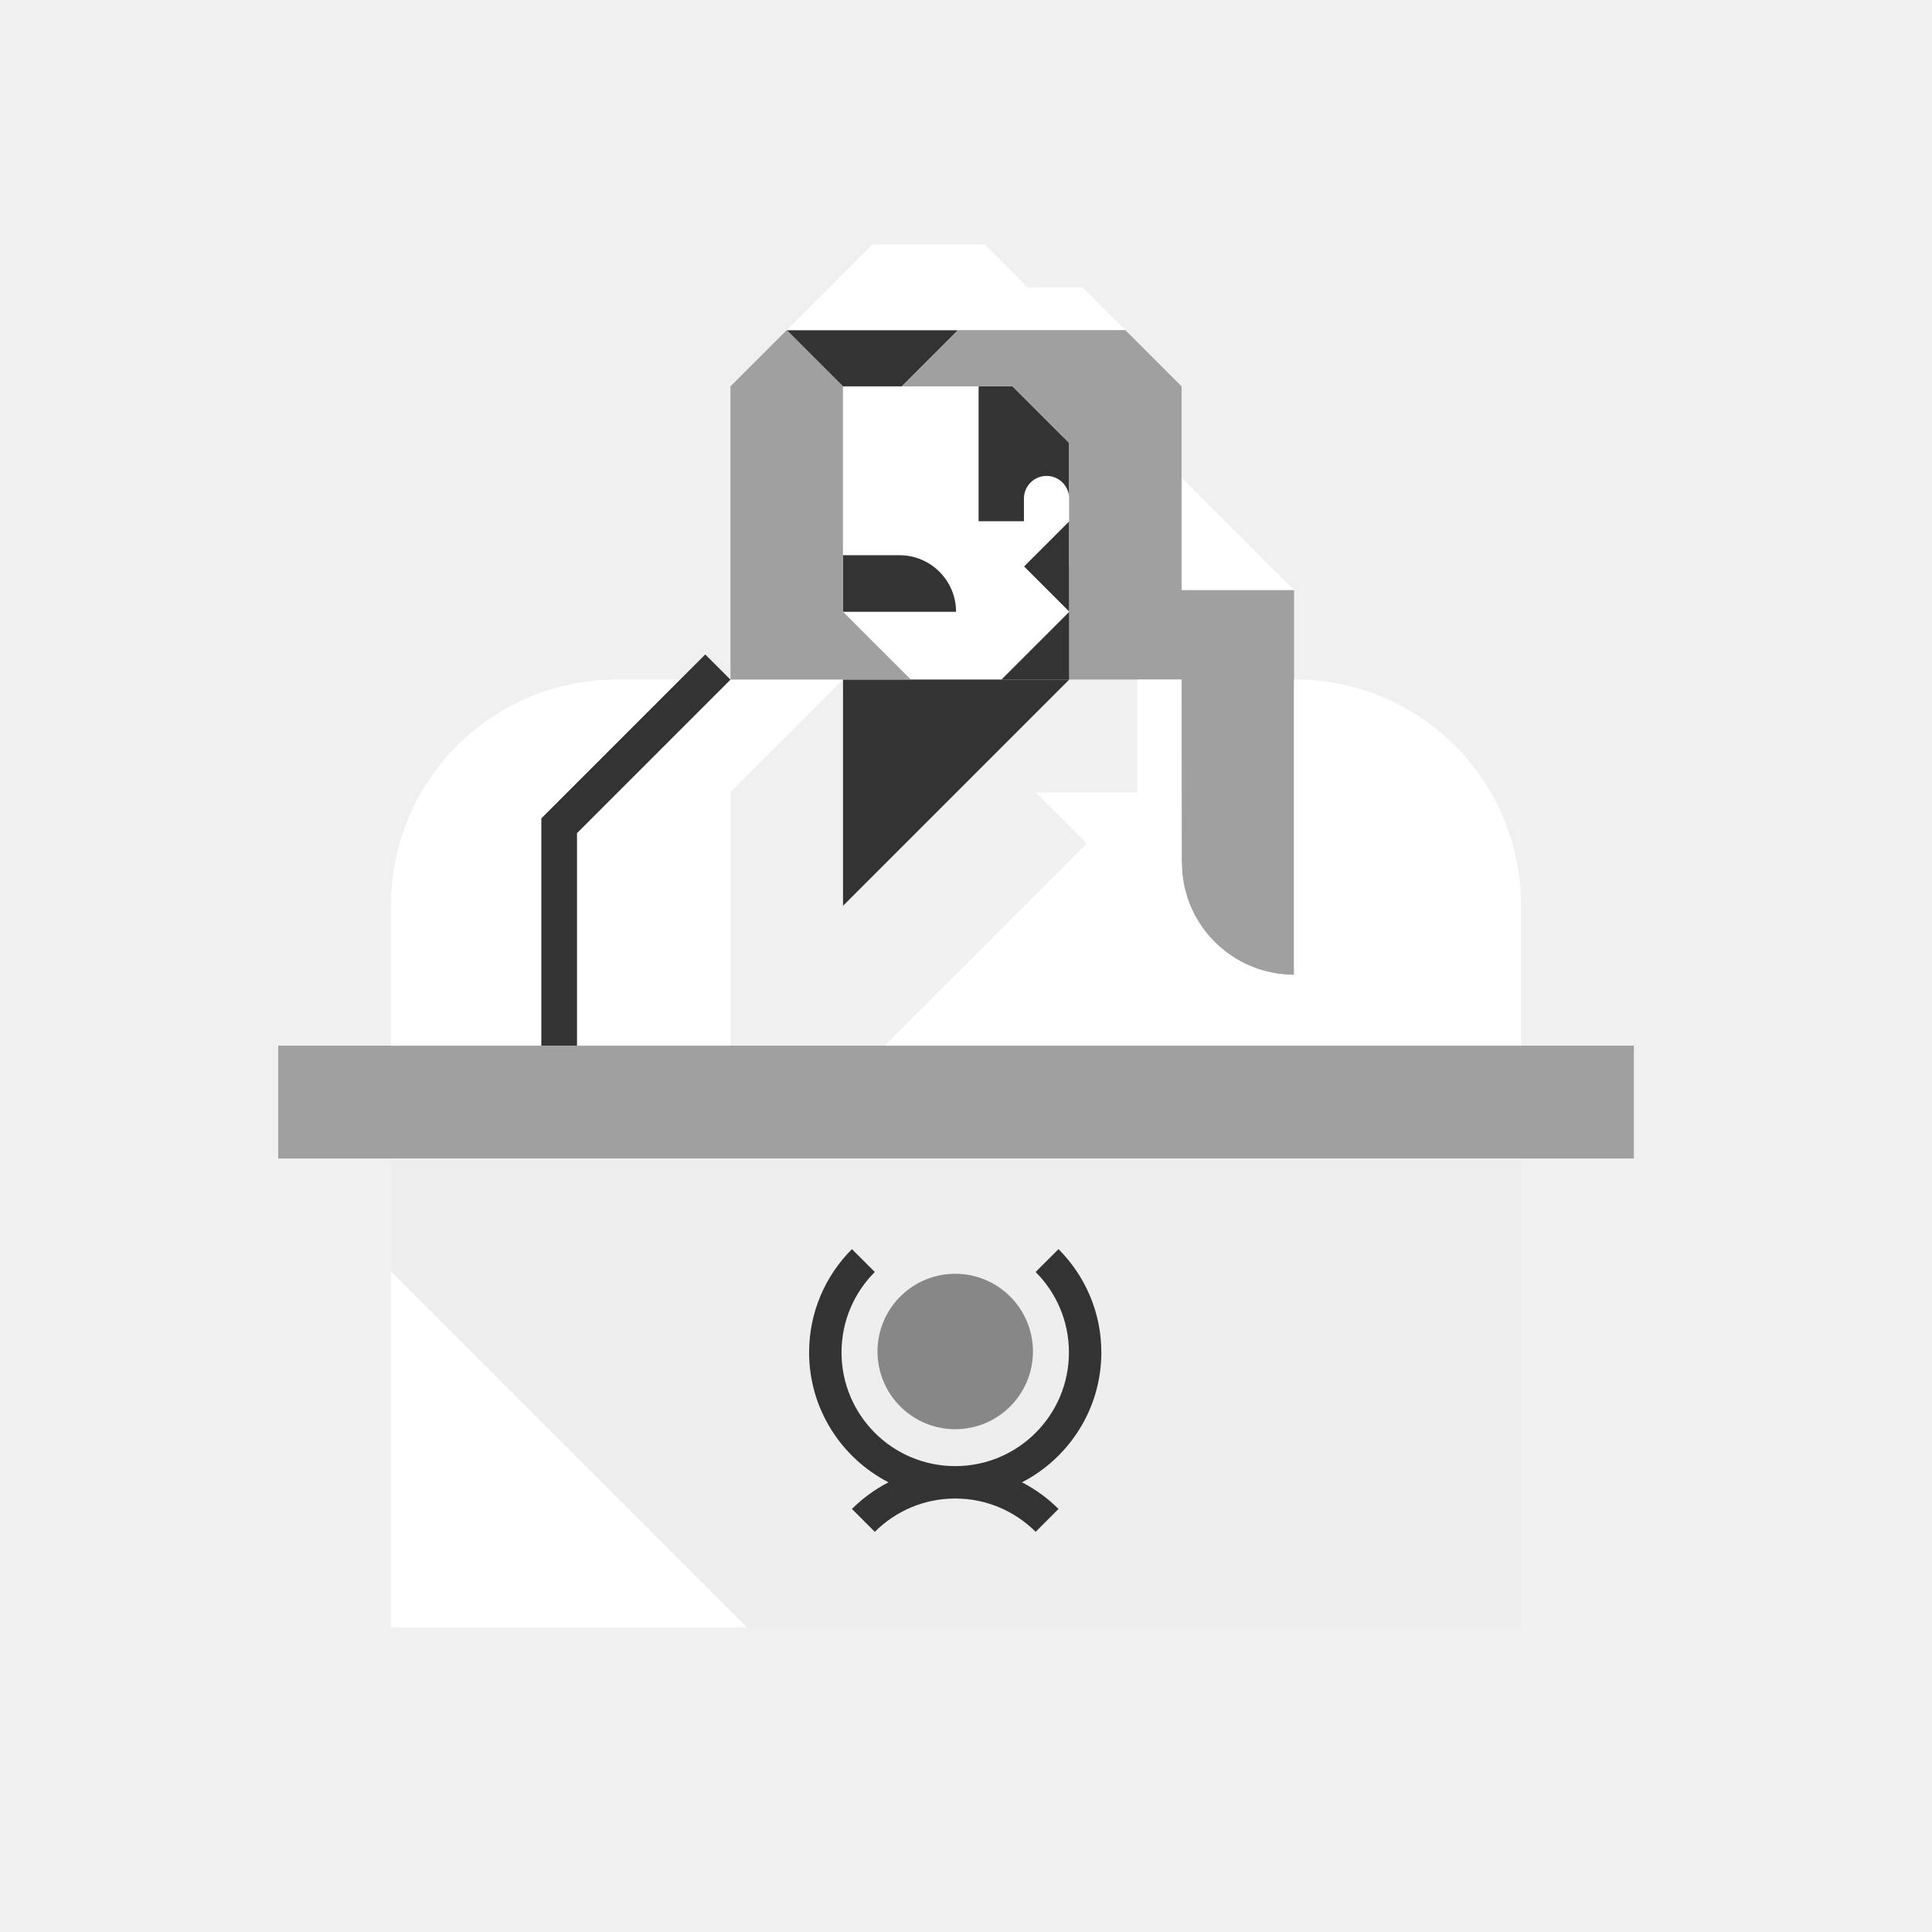
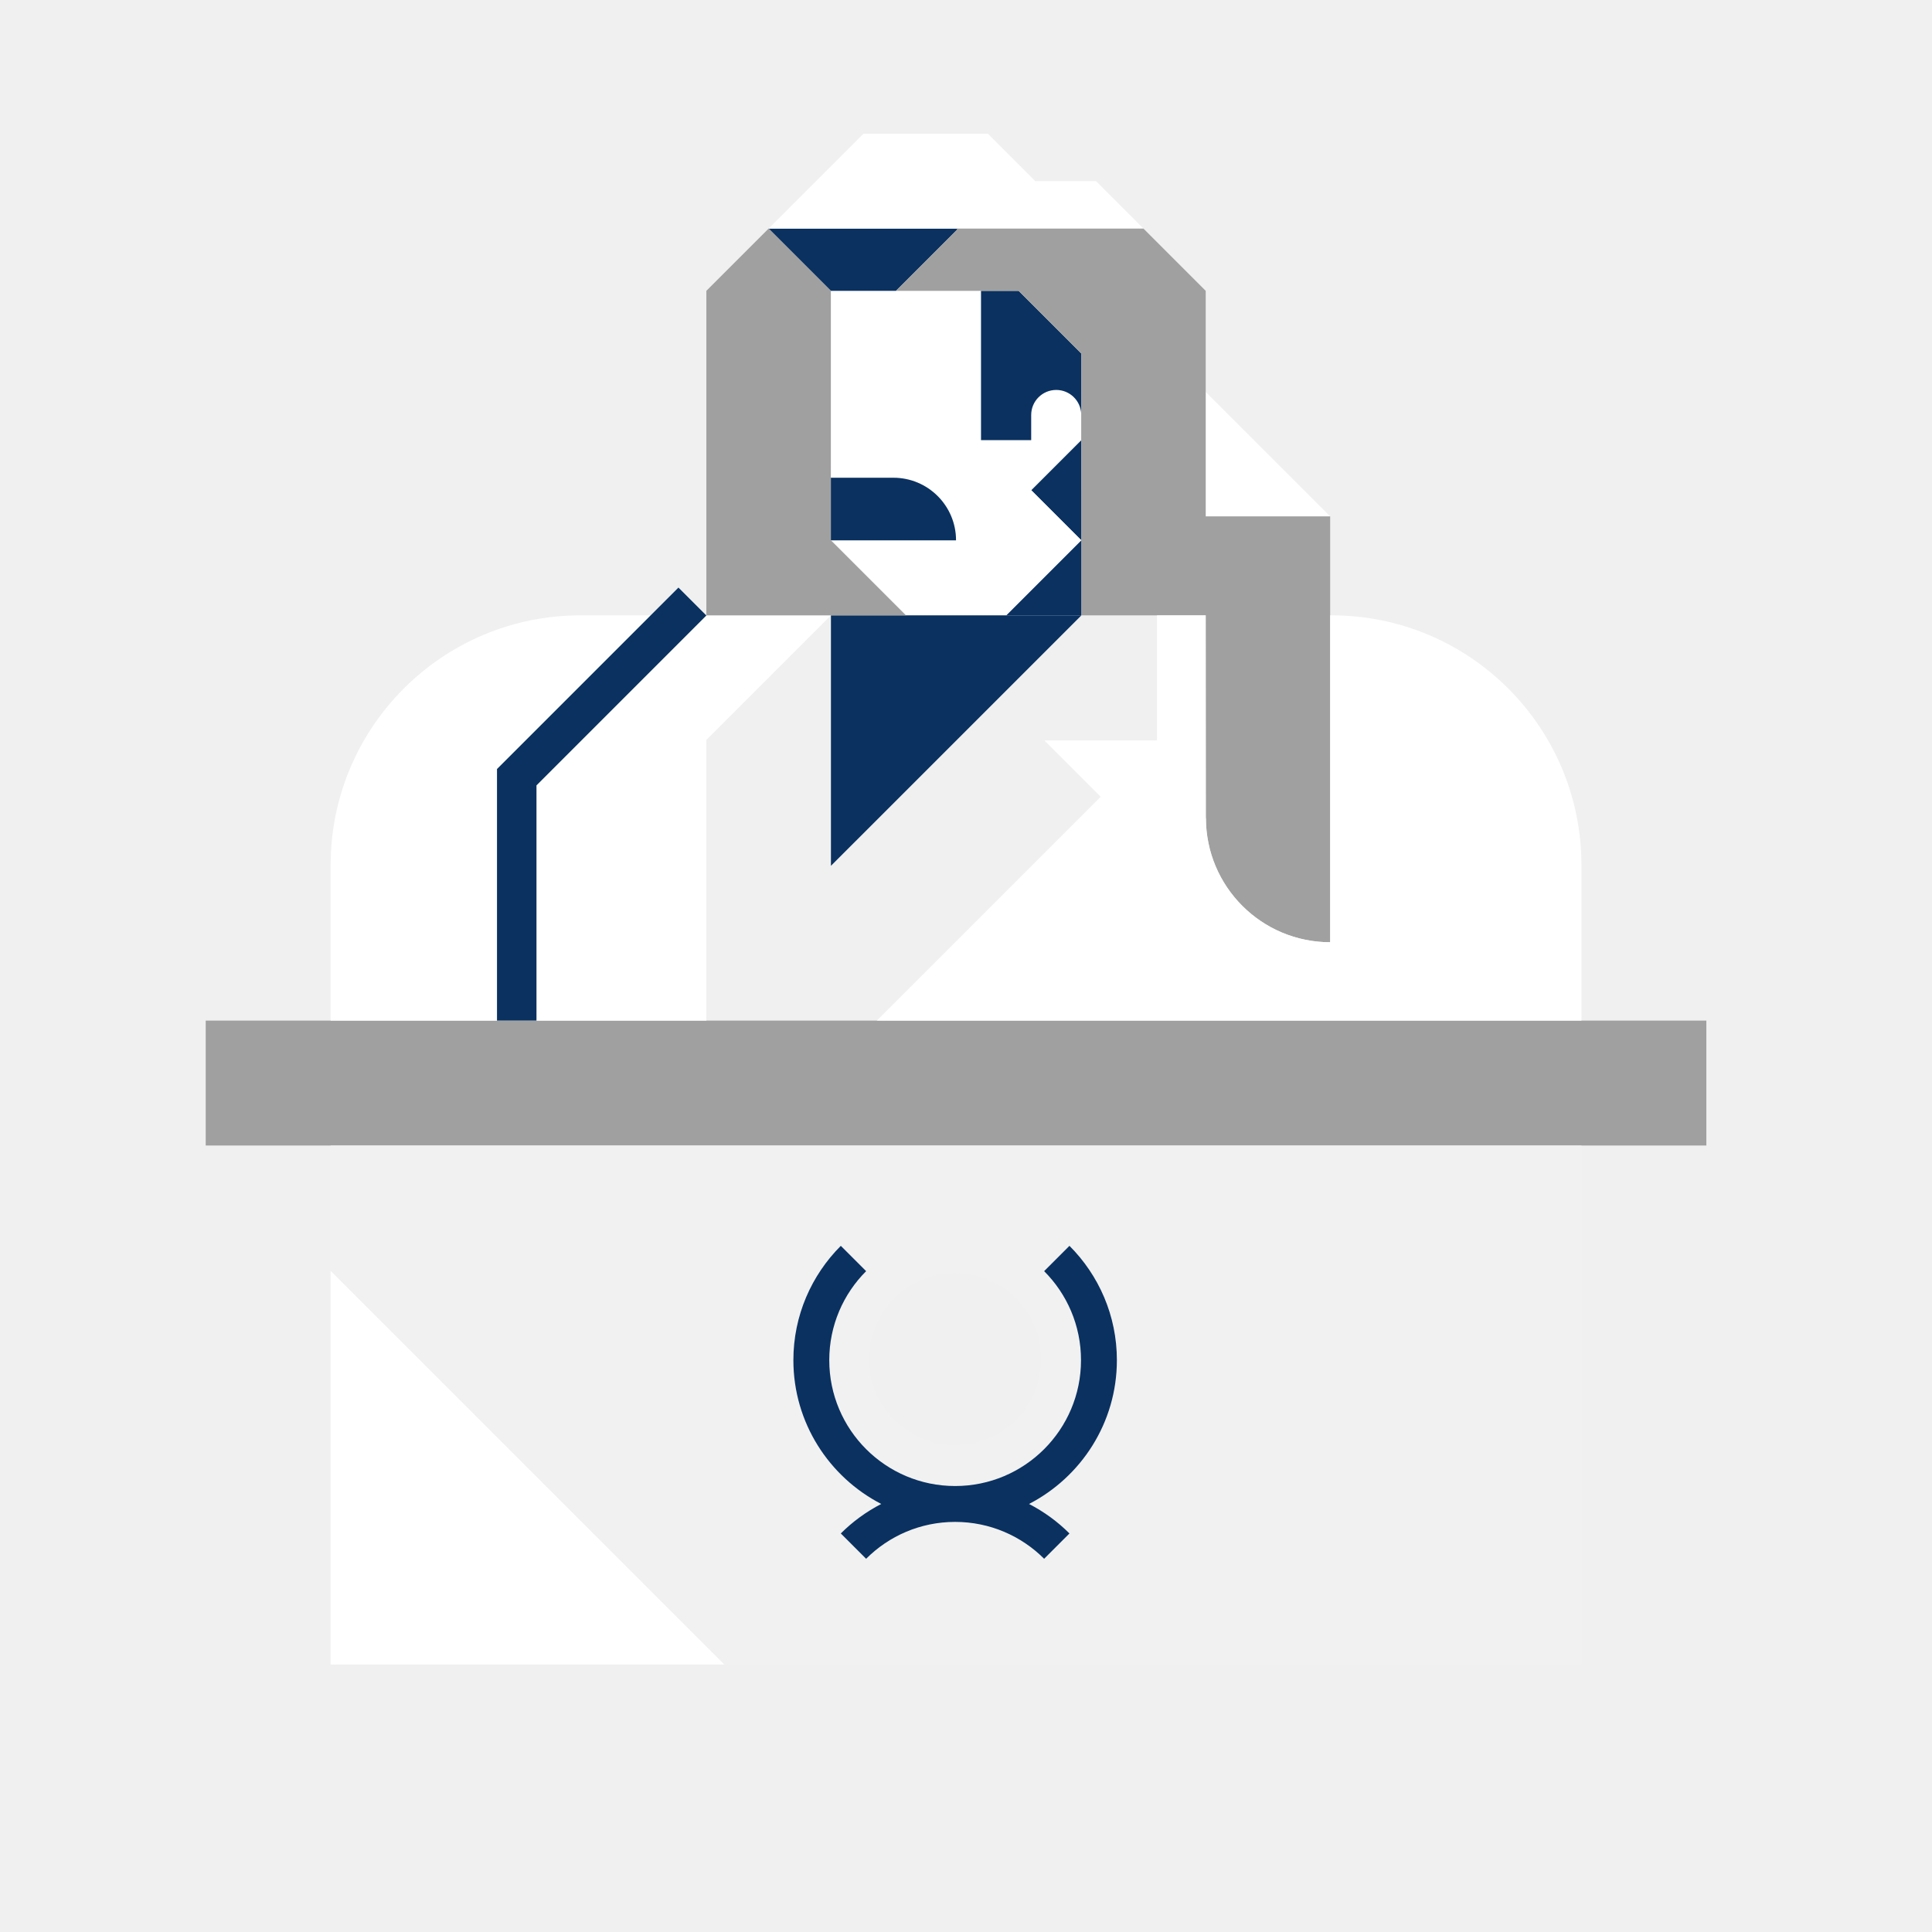
<svg xmlns="http://www.w3.org/2000/svg" version="1.1" id="Layer_1" x="0px" y="0px" width="650px" height="650px" viewBox="0 0 650 650" enable-background="new 0 0 650 650" xml:space="preserve">
-   <rect x="93.596" y="351.798" fill="#A0A0A0" width="456.099" height="37.965" />
-   <polygon fill="#EEEEEE" points="251.275,547.5 511.73,547.5 511.73,389.763 131.561,389.763 131.561,427.787 " />
-   <polygon fill="#FFFFFF" points="131.562,427.787 131.562,547.5 251.275,547.5 " />
-   <circle fill="#878787" cx="321.375" cy="454.697" r="26.148" />
-   <path fill="#333333" d="M370.535,455c0-13.554-5.513-25.844-14.415-34.745l-7.694,7.694c6.923,6.923,11.205,16.487,11.205,27.052  c0,21.129-17.128,38.257-38.257,38.257S283.118,476.128,283.118,455c0-10.564,4.282-20.128,11.205-27.052l-7.694-7.694  c-8.902,8.902-14.415,21.192-14.415,34.745c0,19.018,10.863,35.537,26.703,43.709c-4.551,2.348-8.699,5.374-12.288,8.963  l7.694,7.694c6.923-6.923,16.487-11.205,27.052-11.205s20.128,4.282,27.052,11.205l7.694-7.694  c-3.589-3.589-7.737-6.615-12.288-8.963C359.673,490.536,370.535,474.018,370.535,455z" />
-   <path fill="#FFFFFF" d="M245.762,266.492l37.866-37.866h-76.136v0c-41.936,0-75.931,33.995-75.931,75.931v47.241h75.931h38.27  v-26.785V266.492z" />
-   <polygon fill="#333333" points="359.697,190.579 359.697,175.372 344.489,190.579 344.489,190.579 359.739,205.829 359.739,190.579   " />
-   <path fill="#FFFFFF" d="M344.489,190.579L344.489,190.579l15.207-15.207v-45.386h-57.077l-19.025,0v56.817h19.025v0  c10.507,0,19.025,8.518,19.025,19.025h-19.025v0h-18.992l22.797,22.797h30.516l22.755-22.755v-0.075v-0.009L344.489,190.579z" />
-   <polygon fill="#333333" points="359.754,228.626 283.628,228.626 283.628,304.751 " />
-   <polygon fill="#333333" points="245.762,228.668 237.277,220.183 182.128,275.332 182.128,351.798 194.128,351.798 194.128,280.302   " />
-   <path fill="#333333" d="M344.489,175.34v-7.612c0-4.204,3.408-7.612,7.612-7.612c4.091,0,7.418,3.23,7.595,7.277v-18.382  l-19.025-19.025H329.24v45.38h15.25V175.34z" />
+   <rect x="69.21" y="343.371" fill="#A0A0A0" width="504.872" height="42.025" />
+   <polygon fill="#FFFFFF" points="111.235,427.485 111.235,560 243.75,560 " />
+   <path fill="#F1F1F1" d="M111.235,385.396v42.09L243.75,560h288.307V385.396H111.235z M321.346,486.217  c-15.985,0-28.944-12.959-28.944-28.944c0-15.985,12.959-28.944,28.944-28.944c15.985,0,28.944,12.959,28.944,28.944  C350.29,473.258,337.331,486.217,321.346,486.217z" />
+   <path fill="#0A3160" d="M375.763,457.608c0-15.003-6.103-28.607-15.957-38.461l-8.517,8.517c7.664,7.663,12.404,18.25,12.404,29.944  c0,23.388-18.96,42.348-42.348,42.348s-42.348-18.96-42.348-42.348c0-11.694,4.74-22.281,12.403-29.944l-8.517-8.517  c-9.854,9.854-15.957,23.458-15.957,38.461c0,21.052,12.024,39.337,29.558,48.383c-5.038,2.599-9.629,5.949-13.602,9.922  l8.517,8.517c7.663-7.663,18.25-12.403,29.944-12.403s22.281,4.74,29.944,12.403l8.517-8.517c-3.973-3.973-8.564-7.322-13.602-9.922  C363.739,496.945,375.763,478.66,375.763,457.608z" />
+   <path fill="#FFFFFF" d="M237.648,248.943l41.916-41.915h-84.278v0c-46.42,0-84.051,37.631-84.051,84.051v52.292h84.051h42.362  v-29.649V248.943z" />
+   <polygon fill="#0A3160" points="363.766,164.912 363.766,148.078 346.932,164.912 346.932,164.912 363.812,181.793 363.812,164.912   " />
+   <path fill="#FFFFFF" d="M346.932,164.912L346.932,164.912l16.833-16.833V97.84h-63.18l-21.06,0v62.893h21.06v0  c11.631,0,21.06,9.429,21.06,21.06h-21.06v0h-21.023l25.235,25.235h33.78l25.189-25.189v-0.083v-0.01L346.932,164.912z" />
+   <polygon fill="#0A3160" points="363.829,207.028 279.563,207.028 279.563,291.293 " />
+   <polygon fill="#0A3160" points="237.648,207.074 228.255,197.681 167.208,258.728 167.208,343.371 180.492,343.371 180.492,264.23   " />
+   <path fill="#0A3160" d="M346.932,148.044v-8.426c0-4.653,3.772-8.426,8.426-8.426c4.528,0,8.212,3.575,8.407,8.055V118.9  l-21.06-21.06h-12.653v50.233h16.88V148.044z" />
  <g>
-     <polygon fill="#333333" points="322.317,111.07 264.678,111.07 283.594,129.986 303.401,129.986  " />
-     <polygon fill="#0A3160" points="302.62,129.986 283.595,129.986 303.401,129.986 303.401,129.986  " />
+     <polygon fill="#0A3160" points="322.389,76.901 258.587,76.901 279.525,97.839 301.45,97.839  " />
+     <polygon fill="#0A3160" points="300.586,97.84 279.526,97.84 301.45,97.84 301.45,97.84  " />
  </g>
-   <path fill="#333333" d="M302.62,205.829L302.62,205.829l-19.025,0v-19.026h19.025v0c10.507,0,19.025,8.518,19.025,19.025H302.62z" />
-   <polygon fill="#FFFFFF" points="397.53,198.55 435.362,198.55 397.529,160.717 " />
-   <polygon fill="#A0A0A0" points="283.595,205.796 283.595,129.986 302.62,129.986 306.425,129.986 306.425,129.986 283.594,129.986   264.678,111.07 245.762,129.986 245.762,129.986 245.762,228.626 306.425,228.626 " />
-   <polygon fill="#FFFFFF" points="378.612,111.07 364.203,96.66 345.739,96.66 331.33,82.251 331.33,82.251 293.499,82.251   264.68,111.07 " />
-   <path fill="#A0A0A0" d="M435.362,198.55H397.53h-0.001v-68.564l-18.916-18.916h-14.41v0h-42.276v0.39l-18.526,18.526h18.526h18.744  l19.025,19.025v49.539v30.076h37.833h0.001l0.067,61.586c0,20.857,16.908,37.766,37.766,37.766v-37.765v-61.586V198.55z" />
-   <path fill="#FFFFFF" d="M435.799,228.626h-0.437v61.586v37.765c-20.857,0-37.766-16.908-37.766-37.766h-0.246h0.179v-61.586h-14.802  v38.024h-23.03h-11.194l17.112,17.112l-68.036,68.035h138.22h75.931v-47.241v0C511.73,262.622,477.735,228.626,435.799,228.626z" />
-   <polygon fill="#333333" points="336.941,228.626 359.696,205.872 359.696,228.626 " />
+   <path fill="#0A3160" d="M300.586,181.792L300.586,181.792l-21.06,0v-21.06h21.06v0c11.631,0,21.059,9.429,21.059,21.06H300.586z" />
+   <polygon fill="#FFFFFF" points="405.644,173.735 447.522,173.735 405.644,131.857 " />
+   <polygon fill="#A0A0A0" points="279.526,181.756 279.526,97.84 300.586,97.84 304.798,97.84 304.798,97.839 279.525,97.839   258.587,76.901 237.648,97.839 237.648,97.839 237.648,207.028 304.798,207.028 " />
+   <polygon fill="#FFFFFF" points="384.704,76.901 368.753,60.95 348.316,60.95 332.365,45 332.365,45 290.489,45 258.588,76.901 " />
+   <path fill="#A0A0A0" d="M447.522,173.735h-41.878h-0.001V97.839l-20.939-20.939h-15.95v0h-46.796v0.432L301.45,97.84h20.507h20.748  l21.06,21.06v54.836v33.292h41.878h0.001l0.074,68.172c0,23.088,18.716,41.804,41.804,41.804v-41.804v-68.172V173.735z" />
+   <path fill="#FFFFFF" d="M448.006,207.028h-0.484v68.172v41.804c-23.088,0-41.804-18.716-41.804-41.804h-0.272h0.198v-68.171h-16.385  v42.09h-25.493h-12.391l18.942,18.942l-75.311,75.311h153h84.051v-52.292v0C532.057,244.658,494.426,207.028,448.006,207.028z" />
+   <polygon fill="#0A3160" points="338.577,207.028 363.764,181.84 363.764,207.028 " />
</svg>
